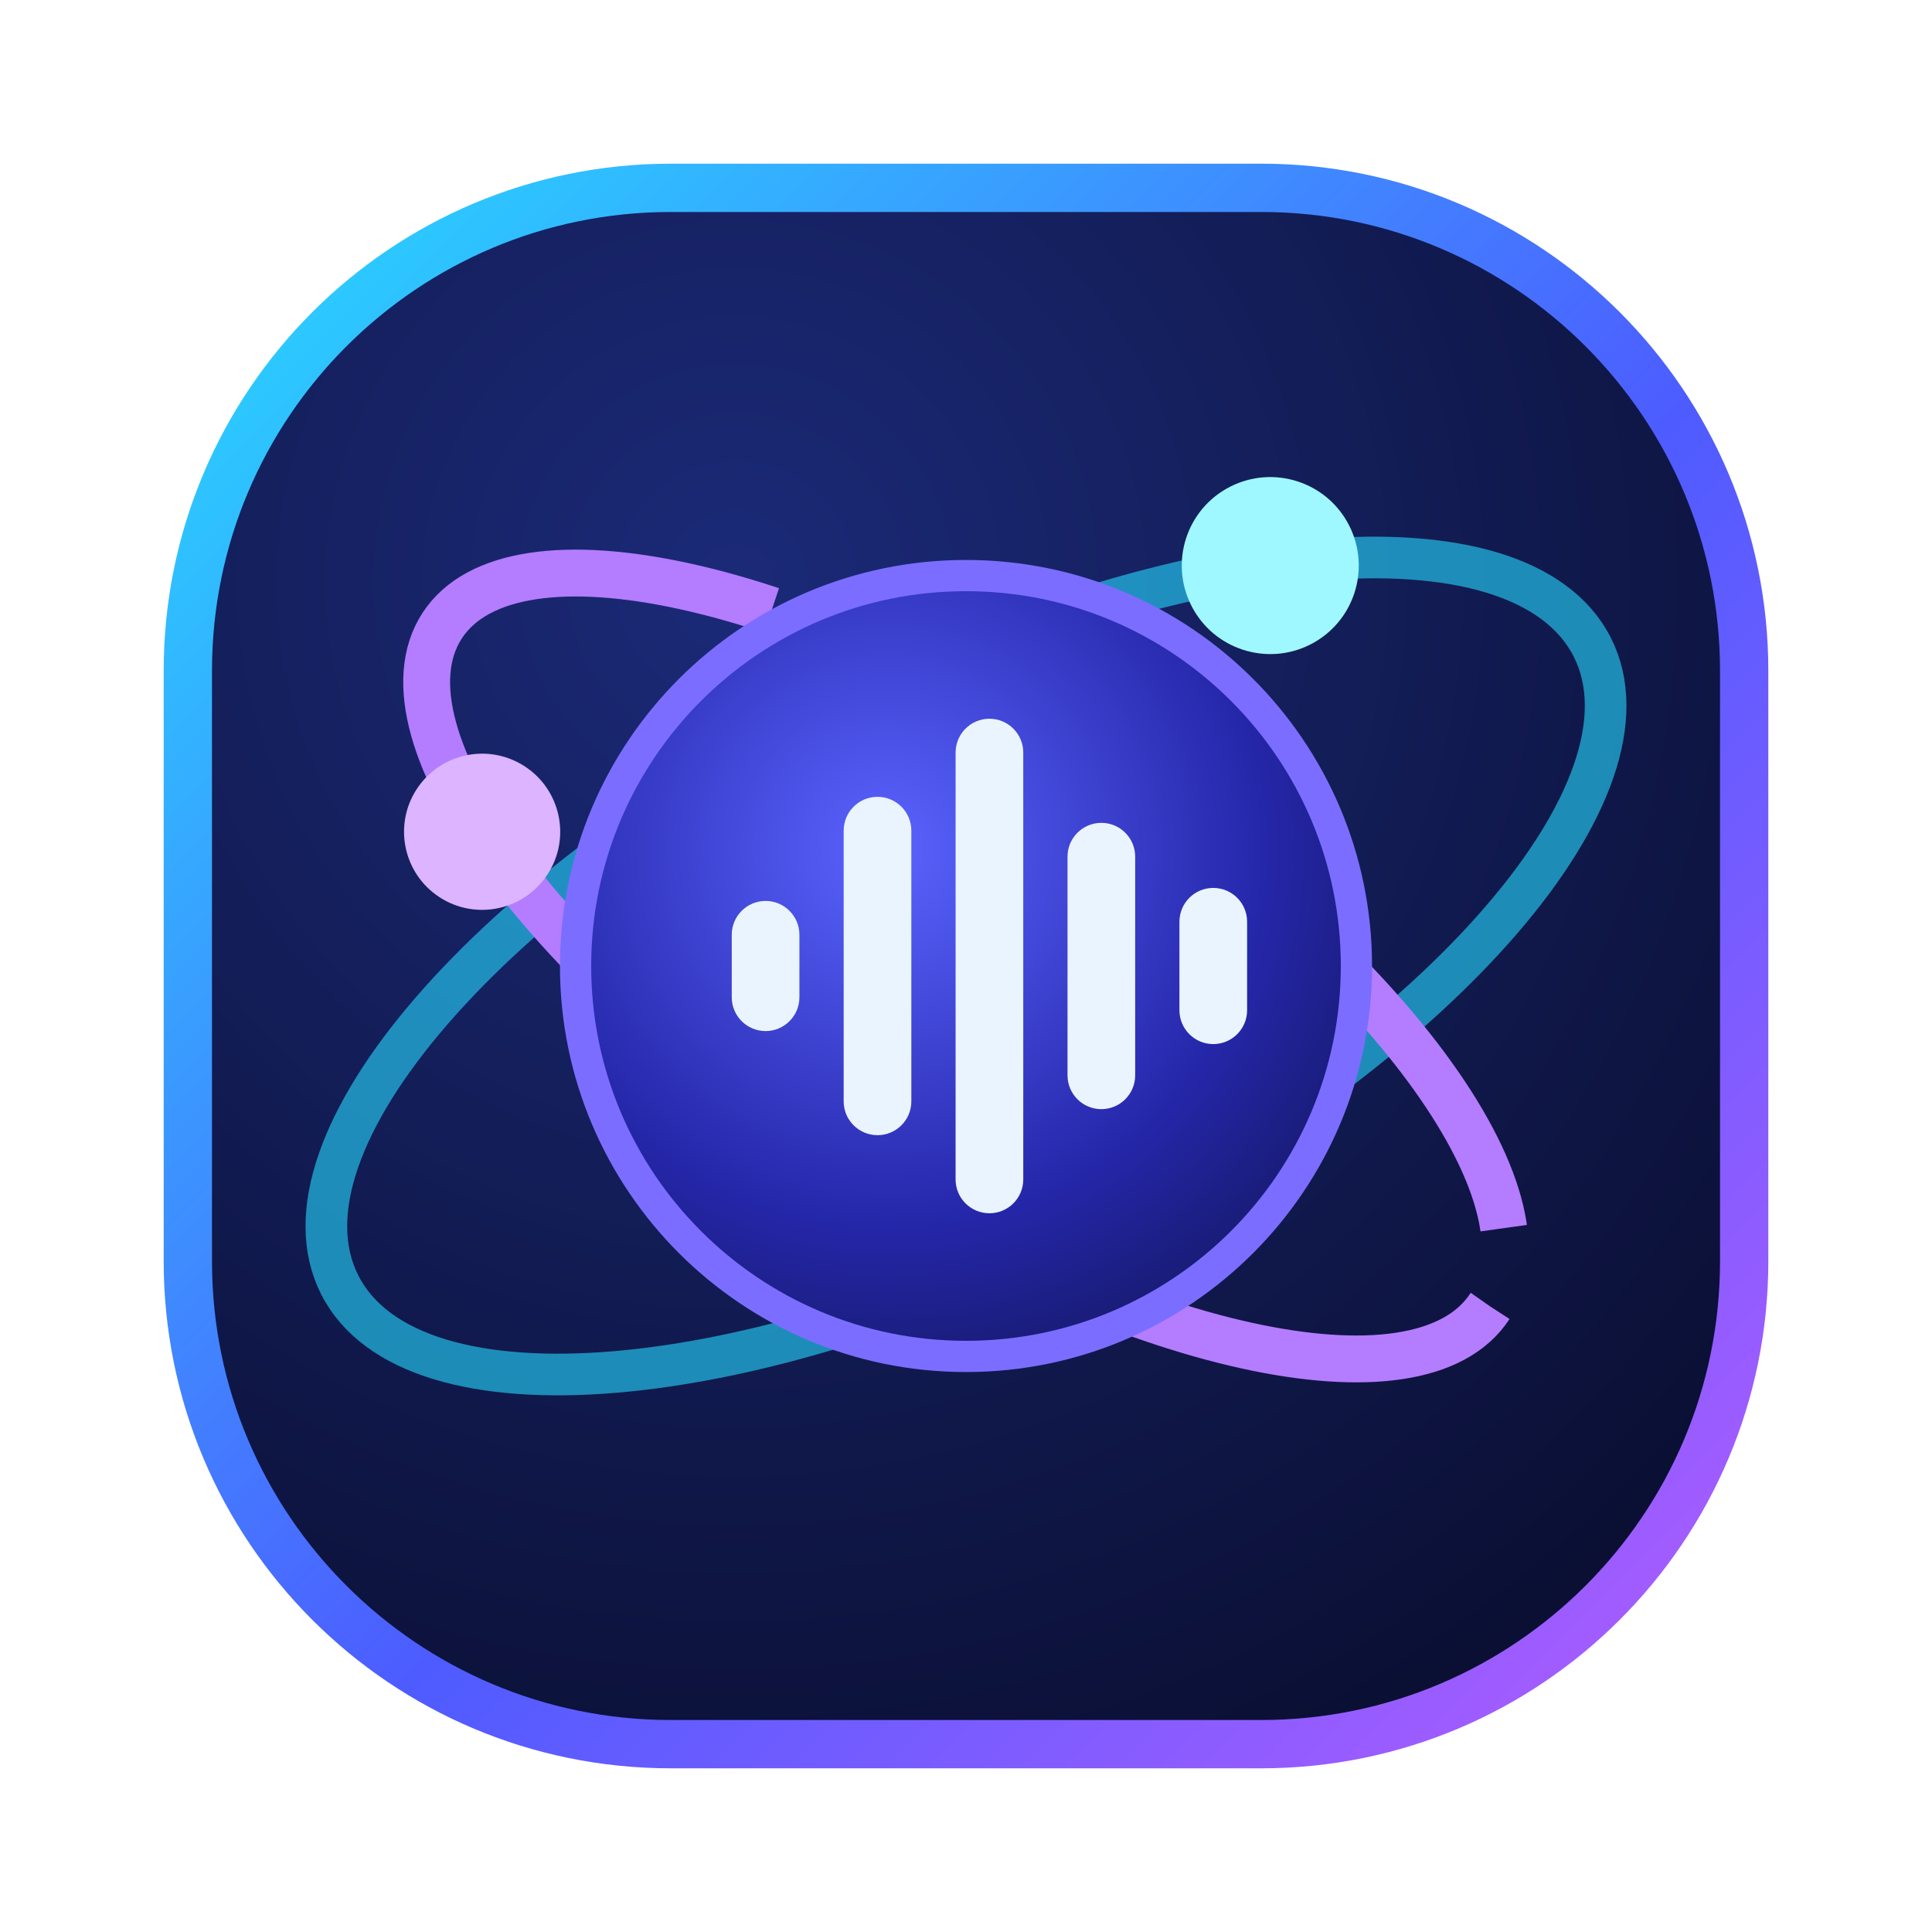
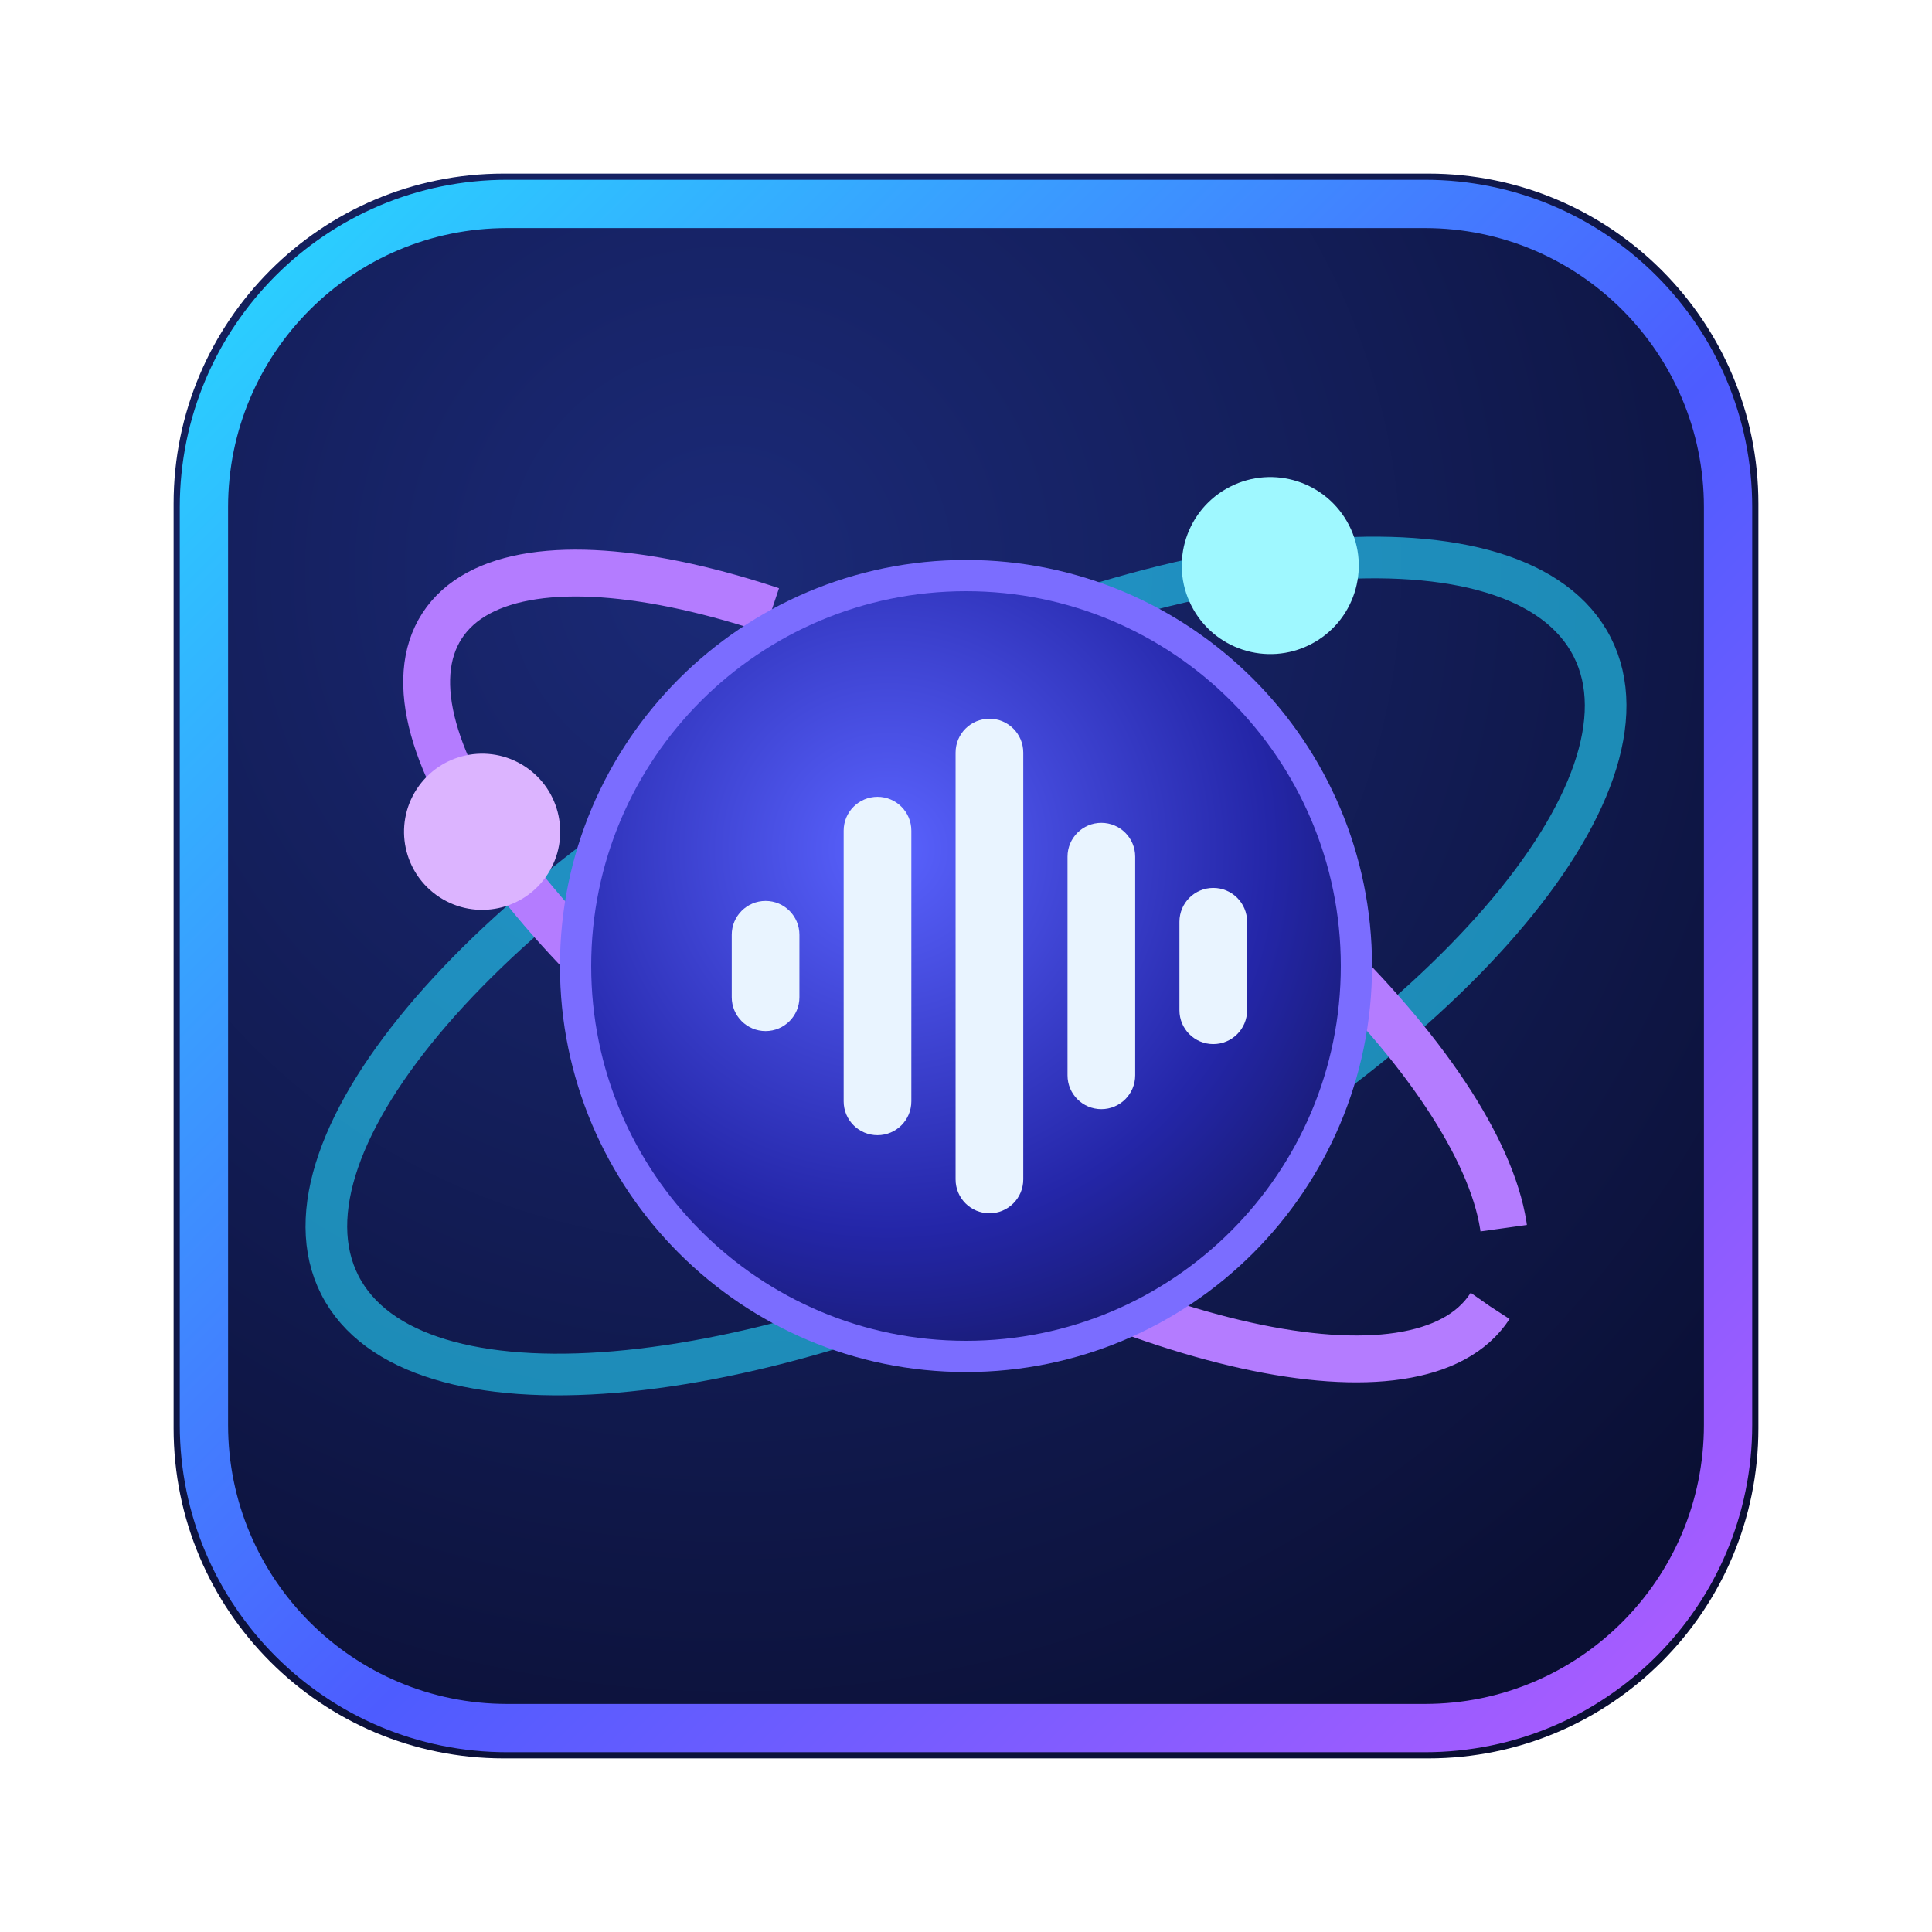
<svg xmlns="http://www.w3.org/2000/svg" width="1024" height="1024" viewBox="-4 -4 72 72">
  <defs>
    <radialGradient id="core" cx="40%" cy="35%" r="70%">
      <stop offset="0%" stop-color="#5a63ff" />
      <stop offset="70%" stop-color="#2426a8" />
      <stop offset="100%" stop-color="#171a6e" />
    </radialGradient>
    <linearGradient id="edge" x1="0" y1="0" x2="1" y2="1">
      <stop offset="0%" stop-color="#27d9ff" />
      <stop offset="55%" stop-color="#4d5cff" />
      <stop offset="100%" stop-color="#b25cff" />
    </linearGradient>
    <radialGradient id="tile" cx="35%" cy="25%" r="85%">
      <stop offset="0%" stop-color="#1b2a78" />
      <stop offset="100%" stop-color="#0a0f33" />
    </radialGradient>
  </defs>
-   <rect x="3" y="3" width="58" height="58" rx="18" fill="url(#tile)" stroke="url(#edge)" stroke-width="1.8" />
+   <rect x="2.47" y="2.47" width="59.06" height="59.06" rx="12.3" fill="url(#tile)" />
+   <rect x="3.6" y="3.6" width="56.8" height="56.8" rx="11.3" fill="none" stroke="url(#edge)" stroke-width="1.8" />
  <g transform="translate(32 32) scale(.97) translate(-32 -32)">
    <g transform="rotate(-27 32 32)">
      <ellipse cx="32" cy="32" rx="27" ry="11" fill="none" stroke="#27d9ff" stroke-width="1.6" opacity=".6" />
      <circle cx="49.4" cy="23.6" r="3.4" fill="#9ff8ff" />
    </g>
    <g transform="rotate(33 32 32)">
      <ellipse cx="32" cy="32" rx="24" ry="9" fill="none" stroke="#b47cff" stroke-width="1.8" stroke-dasharray="30 8" />
      <circle cx="13.6" cy="37.8" r="3" fill="#dcb4ff" />
    </g>
    <circle cx="32" cy="32" r="15" fill="url(#core)" stroke="#7b6dff" stroke-width="1.2" />
    <rect x="23" y="29.5" width="2.6" height="5" rx="1.3" fill="#e9f4ff" />
    <rect x="27.3" y="25.5" width="2.6" height="13" rx="1.3" fill="#e9f4ff" />
    <rect x="31.6" y="22.5" width="2.6" height="19" rx="1.3" fill="#e9f4ff" />
    <rect x="35.9" y="26.5" width="2.6" height="11" rx="1.3" fill="#e9f4ff" />
    <rect x="40.2" y="29" width="2.6" height="6" rx="1.3" fill="#e9f4ff" />
  </g>
</svg>
